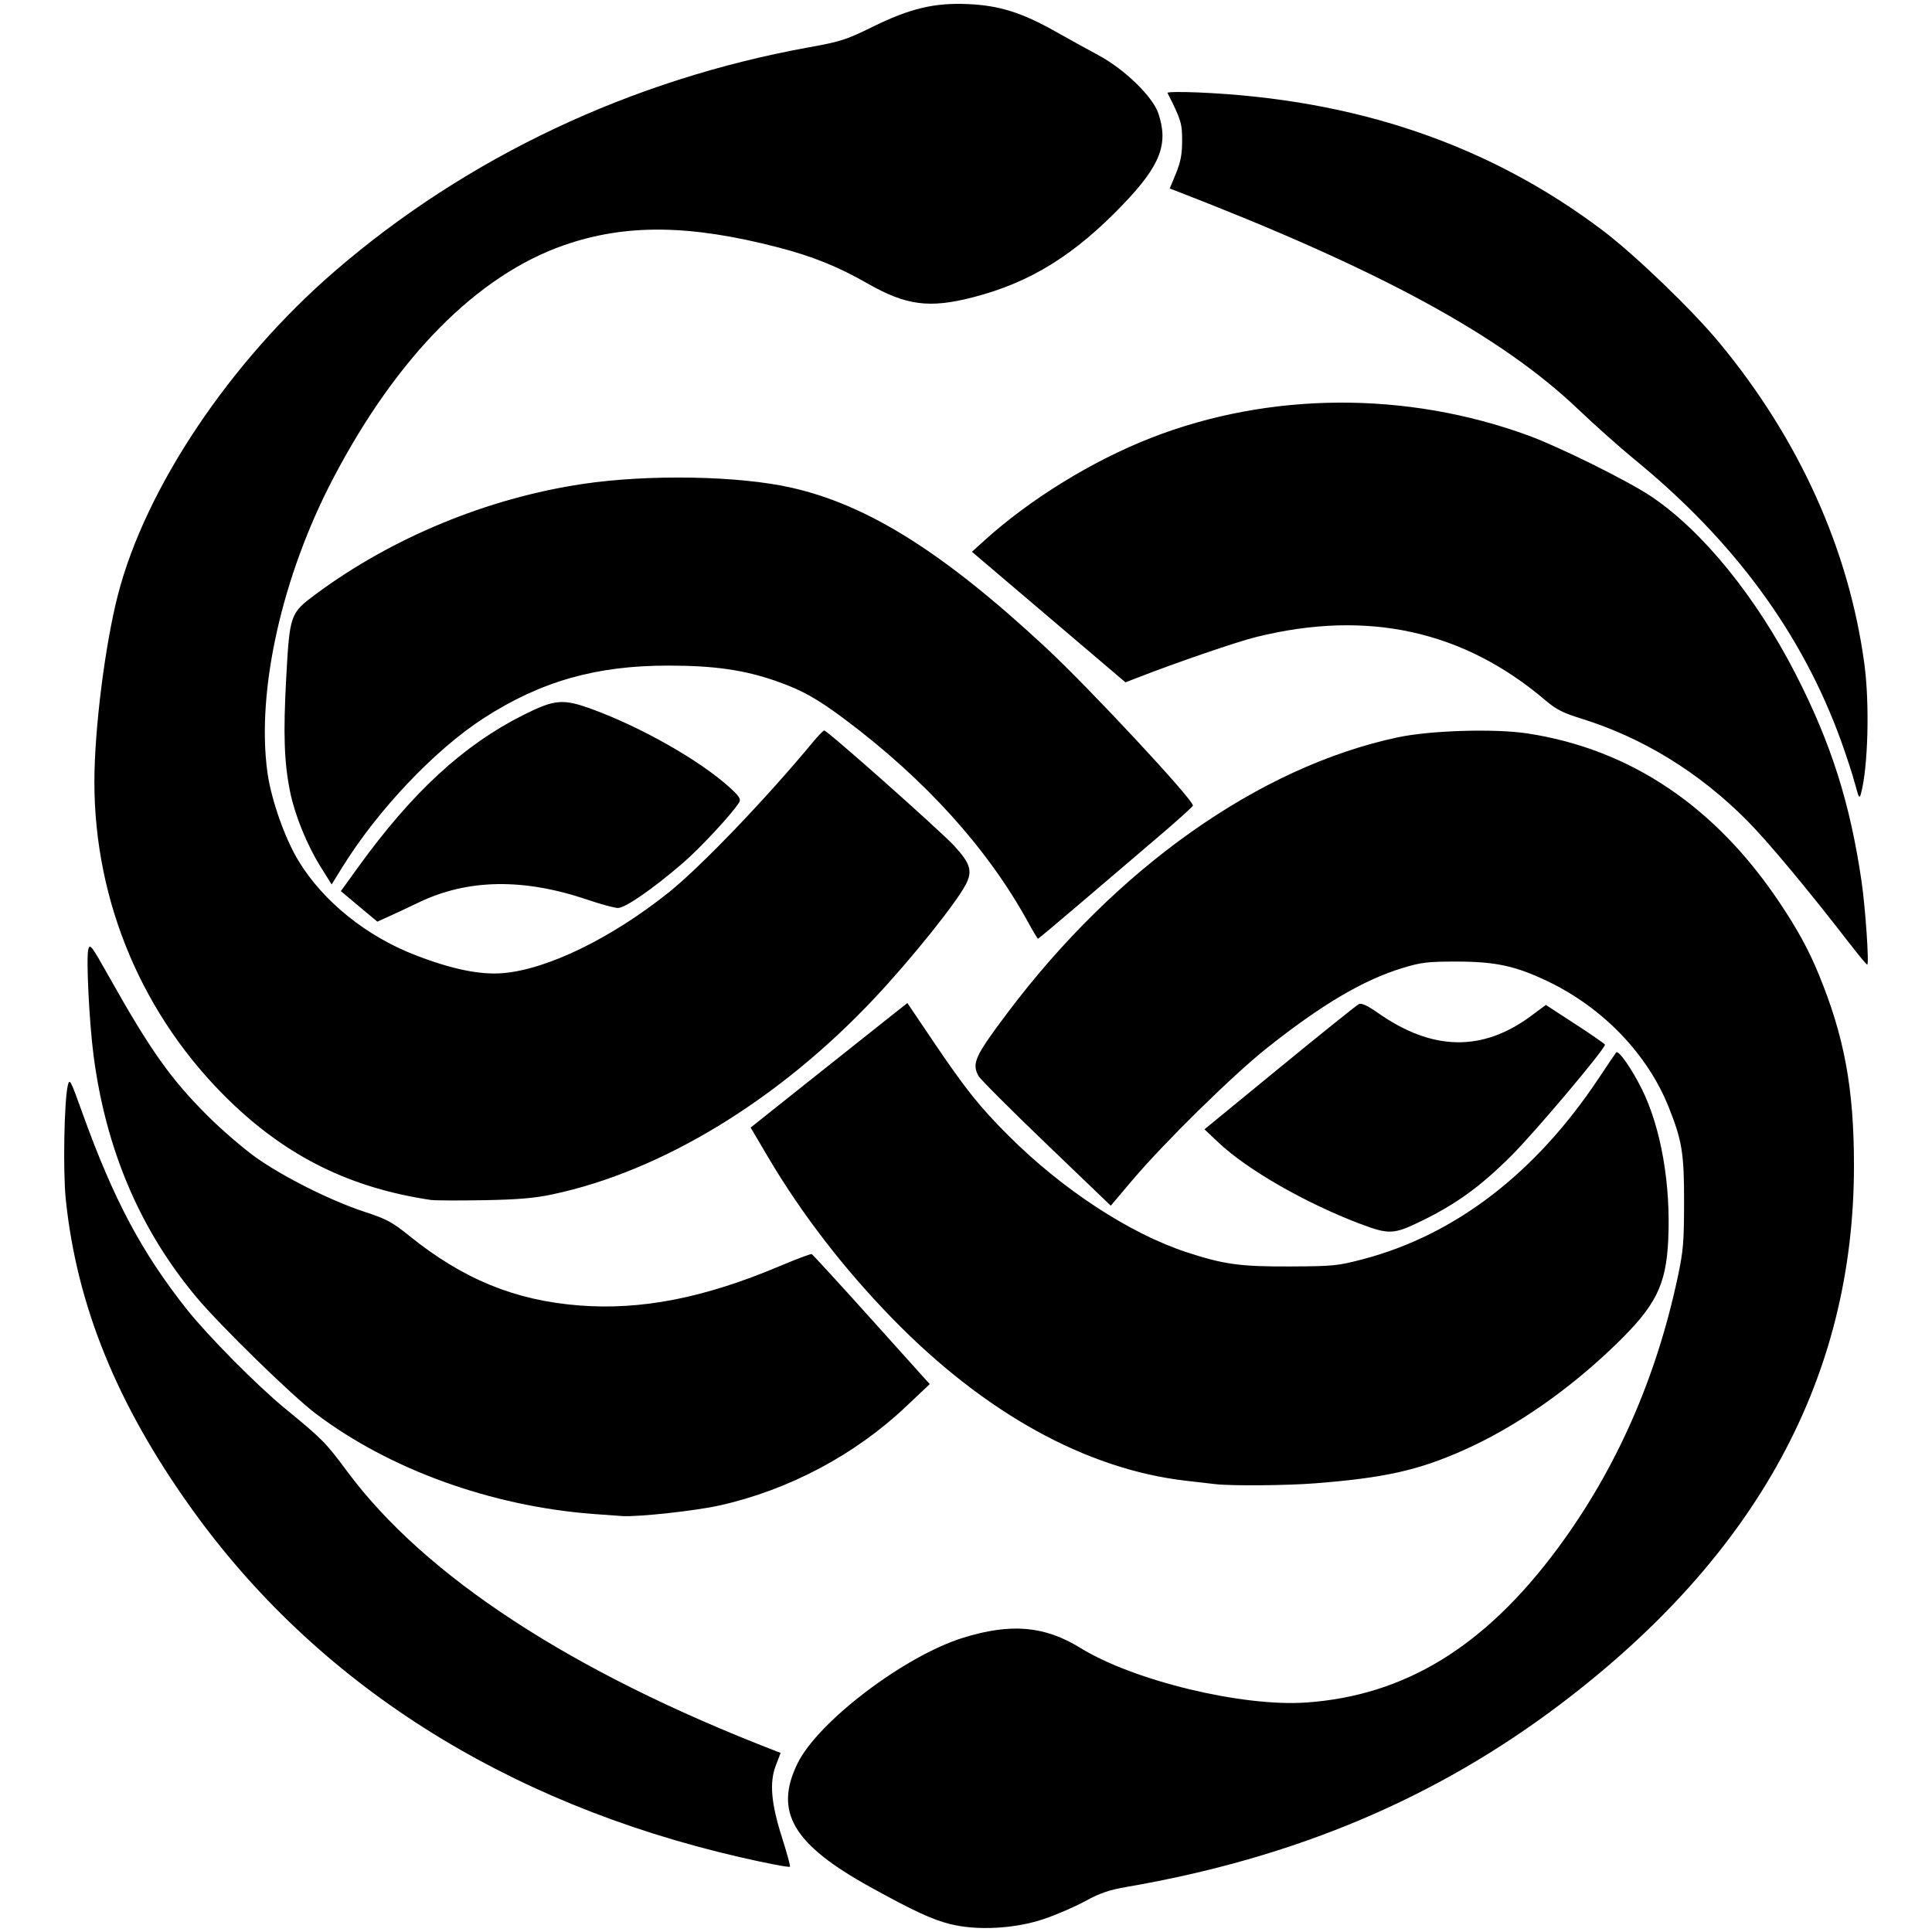
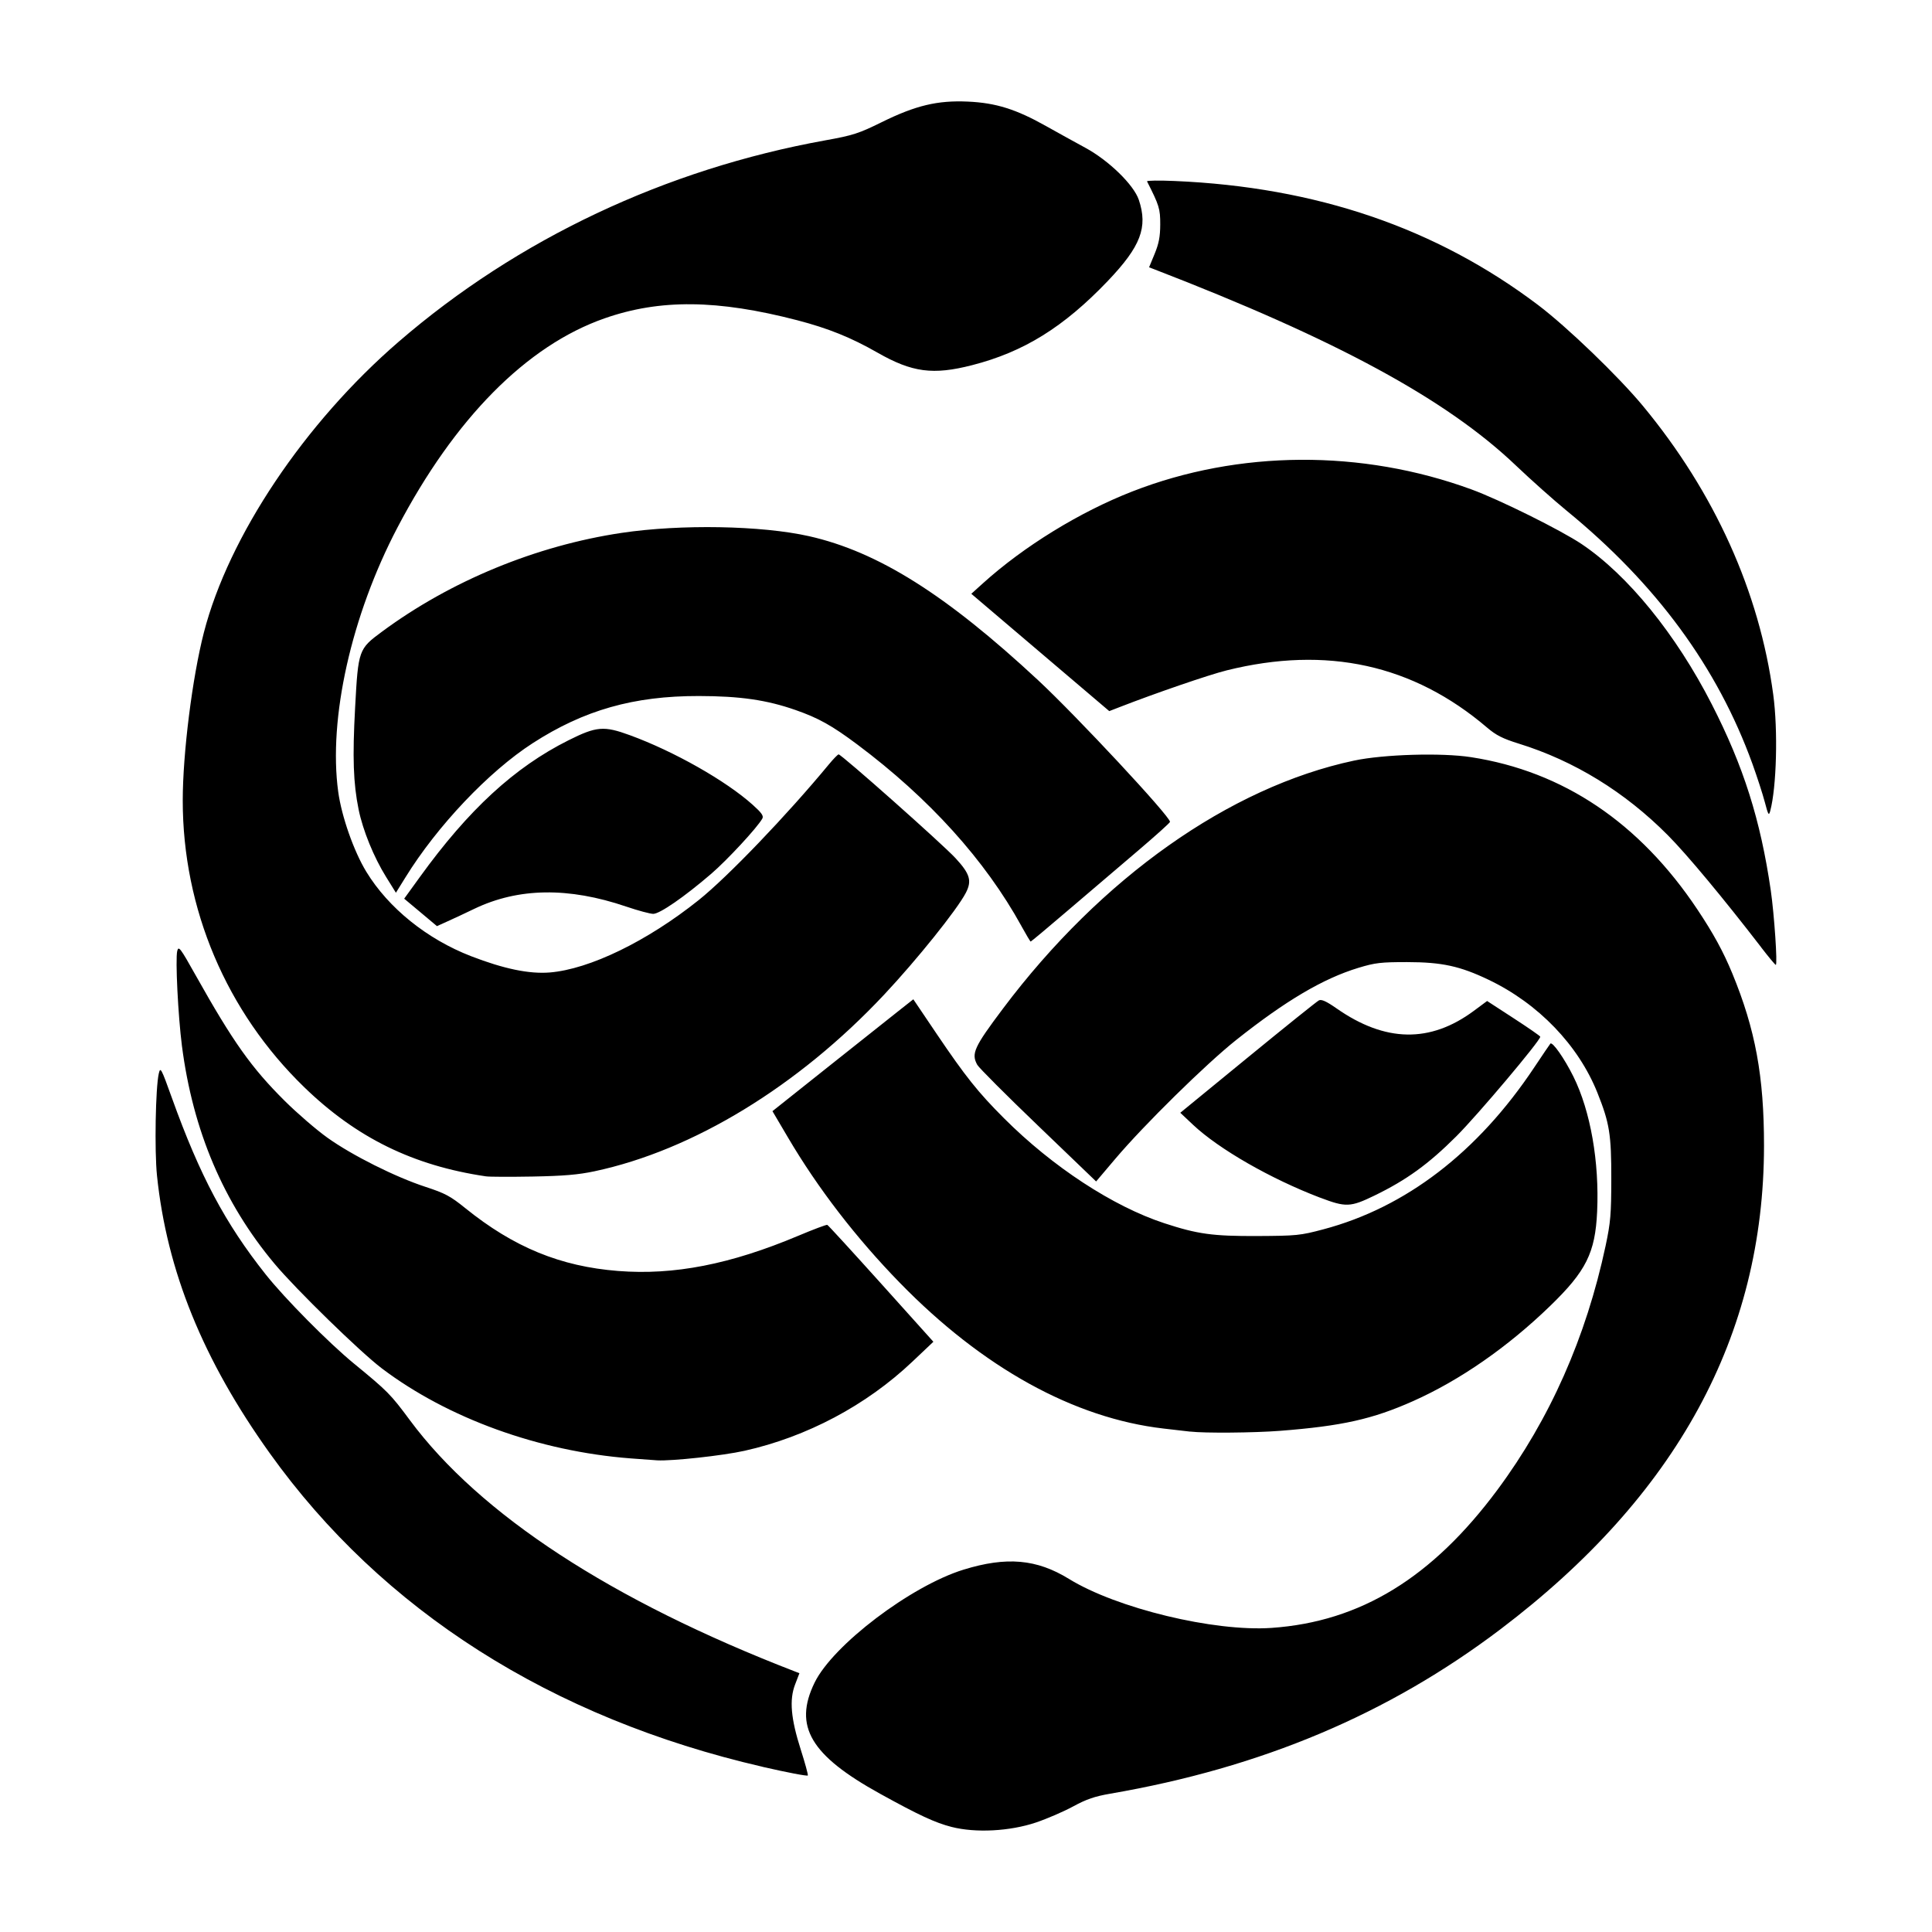
<svg xmlns="http://www.w3.org/2000/svg" width="150" height="150" viewBox="0 0 39.688 39.688" version="1.1" id="svg1168">
  <defs id="defs1165" />
  <g id="layer1" />
-   <path style="fill:#000000;stroke-width:0.049" d="m 19.516,39.525 c -0.375,-0.096 -0.75,-0.27 -1.636,-0.759 -1.59,-0.878 -1.983,-1.544 -1.498,-2.539 0.419,-0.86 2.204,-2.214 3.408,-2.585 0.982,-0.303 1.67,-0.242 2.406,0.212 1.092,0.673 3.319,1.211 4.634,1.12 2.029,-0.141 3.669,-1.145 5.163,-3.159 1.197,-1.614 2.025,-3.483 2.471,-5.577 0.114,-0.535 0.13,-0.719 0.131,-1.532 0.002,-1.014 -0.04,-1.272 -0.316,-1.963 -0.435,-1.09 -1.351,-2.042 -2.486,-2.585 -0.658,-0.315 -1.07,-0.404 -1.864,-0.405 -0.603,-3.85e-4 -0.731,0.015 -1.116,0.132 -0.806,0.245 -1.662,0.75 -2.792,1.648 -0.695,0.552 -2.106,1.939 -2.765,2.717 l -0.438,0.518 -1.325,-1.272 c -0.729,-0.699 -1.355,-1.326 -1.392,-1.393 -0.142,-0.258 -0.075,-0.405 0.587,-1.286 2.247,-2.991 5.18,-5.064 8.024,-5.67 0.675,-0.144 2.002,-0.183 2.675,-0.079 2.108,0.325 3.852,1.498 5.175,3.481 0.368,0.551 0.591,0.96 0.798,1.463 0.528,1.28 0.726,2.354 0.725,3.94 -0.002,4.343 -1.996,8.001 -6.025,11.052 -2.563,1.941 -5.461,3.163 -8.916,3.758 -0.359,0.062 -0.547,0.126 -0.851,0.292 -0.215,0.117 -0.598,0.283 -0.852,0.368 -0.596,0.201 -1.377,0.242 -1.926,0.102 z M 15.193,38.149 C 10.362,37.035 6.5,34.578 3.928,30.981 2.401,28.847 1.576,26.814 1.351,24.636 c -0.059,-0.571 -0.033,-2.013 0.041,-2.334 0.037,-0.158 0.053,-0.128 0.3,0.559 0.638,1.775 1.219,2.867 2.144,4.034 0.434,0.547 1.443,1.566 2.015,2.035 0.772,0.633 0.84,0.702 1.279,1.294 1.603,2.161 4.611,4.125 8.8,5.744 l 0.106,0.041 -0.099,0.258 c -0.134,0.351 -0.097,0.779 0.13,1.49 0.097,0.303 0.169,0.568 0.161,0.589 -0.008,0.021 -0.475,-0.068 -1.036,-0.197 z M 12.176,31.1 C 10.082,30.938 7.998,30.183 6.487,29.04 5.999,28.672 4.526,27.234 4.039,26.652 2.871,25.256 2.171,23.609 1.92,21.667 1.832,20.981 1.768,19.683 1.814,19.5 c 0.031,-0.122 0.068,-0.073 0.422,0.557 0.854,1.521 1.273,2.113 2.039,2.874 0.282,0.281 0.721,0.659 0.974,0.84 0.564,0.403 1.55,0.897 2.241,1.123 0.448,0.147 0.568,0.21 0.909,0.486 1.108,0.895 2.174,1.333 3.495,1.437 1.276,0.1 2.564,-0.151 4.114,-0.804 0.347,-0.146 0.646,-0.259 0.666,-0.251 0.02,0.008 0.574,0.612 1.231,1.343 l 1.194,1.328 -0.483,0.457 c -1.053,0.997 -2.413,1.719 -3.836,2.036 -0.493,0.11 -1.655,0.237 -1.994,0.218 -0.067,-0.004 -0.341,-0.024 -0.609,-0.044 z m 12.793,-0.612 c -0.08,-0.009 -0.354,-0.041 -0.608,-0.07 -2.051,-0.237 -4.138,-1.391 -6.031,-3.334 -0.999,-1.026 -1.869,-2.156 -2.555,-3.319 l -0.355,-0.602 1.322,-1.052 c 0.727,-0.578 1.451,-1.154 1.61,-1.279 l 0.288,-0.227 0.531,0.787 c 0.659,0.977 0.95,1.341 1.541,1.932 1.109,1.11 2.491,2.015 3.665,2.4 0.761,0.25 1.104,0.297 2.125,0.292 0.895,-0.004 0.98,-0.013 1.508,-0.152 1.885,-0.499 3.53,-1.761 4.822,-3.7 0.191,-0.287 0.357,-0.532 0.369,-0.545 0.048,-0.053 0.321,0.339 0.527,0.754 0.391,0.789 0.595,1.949 0.542,3.088 -0.043,0.94 -0.252,1.358 -1.075,2.156 -0.967,0.937 -2.061,1.697 -3.129,2.173 -0.928,0.414 -1.628,0.57 -3.049,0.681 -0.588,0.046 -1.721,0.055 -2.048,0.017 z m 2.967,-5.349 c -1.129,-0.43 -2.311,-1.109 -2.903,-1.666 l -0.29,-0.274 1.543,-1.265 c 0.849,-0.696 1.58,-1.283 1.625,-1.305 0.059,-0.029 0.17,0.021 0.403,0.184 1.112,0.778 2.14,0.796 3.137,0.057 l 0.305,-0.226 0.607,0.395 c 0.334,0.217 0.607,0.407 0.607,0.421 0,0.091 -1.431,1.789 -1.918,2.276 -0.639,0.638 -1.137,0.999 -1.872,1.356 -0.551,0.268 -0.653,0.271 -1.244,0.046 z M 8.87,24.653 C 7.208,24.408 5.911,23.771 4.719,22.617 2.937,20.89 1.939,18.538 1.939,16.06 c 0,-1.075 0.219,-2.816 0.483,-3.839 C 2.989,10.021 4.726,7.429 6.877,5.571 9.596,3.224 12.975,1.63 16.628,0.97 c 0.637,-0.115 0.762,-0.155 1.289,-0.415 0.779,-0.383 1.277,-0.502 1.97,-0.471 0.641,0.029 1.102,0.174 1.786,0.558 0.273,0.154 0.678,0.378 0.9,0.497 0.533,0.288 1.106,0.846 1.222,1.189 0.212,0.629 0.045,1.065 -0.711,1.857 -1.005,1.053 -1.919,1.62 -3.097,1.922 C 19.091,6.339 18.614,6.276 17.821,5.823 17.214,5.476 16.696,5.267 15.989,5.083 14.164,4.609 12.849,4.596 11.58,5.039 9.803,5.661 8.156,7.325 6.847,9.822 5.793,11.833 5.264,14.191 5.493,15.863 c 0.077,0.561 0.358,1.36 0.642,1.826 0.506,0.829 1.388,1.541 2.393,1.93 0.751,0.291 1.33,0.41 1.799,0.372 0.911,-0.074 2.229,-0.715 3.406,-1.655 0.663,-0.53 2.011,-1.936 2.973,-3.099 0.104,-0.125 0.205,-0.229 0.225,-0.231 0.06,-0.005 2.373,2.048 2.671,2.37 0.333,0.361 0.381,0.52 0.237,0.795 -0.201,0.385 -1.12,1.531 -1.868,2.327 -1.964,2.093 -4.368,3.559 -6.621,4.037 -0.371,0.079 -0.705,0.107 -1.41,0.12 -0.508,0.009 -0.99,0.007 -1.07,-0.004 z M 38.022,19.417 c -0.872,-1.132 -1.701,-2.126 -2.135,-2.563 -0.983,-0.989 -2.138,-1.699 -3.406,-2.093 -0.368,-0.114 -0.517,-0.19 -0.724,-0.366 -1.69,-1.443 -3.666,-1.877 -5.953,-1.309 -0.404,0.1 -1.633,0.522 -2.457,0.843 l -0.227,0.088 -1.577,-1.341 -1.577,-1.341 0.264,-0.239 c 0.933,-0.844 2.214,-1.632 3.416,-2.101 2.431,-0.949 5.244,-0.966 7.754,-0.047 0.638,0.234 2.038,0.928 2.514,1.246 1.058,0.709 2.16,2.064 2.979,3.664 0.726,1.42 1.114,2.644 1.349,4.256 0.079,0.545 0.158,1.702 0.115,1.702 -0.014,0 -0.165,-0.181 -0.335,-0.401 z M 21.112,18.931 c -0.827,-1.504 -2.107,-2.919 -3.754,-4.152 -0.576,-0.431 -0.885,-0.603 -1.411,-0.787 -0.658,-0.23 -1.269,-0.318 -2.212,-0.319 -1.483,-0.002 -2.622,0.321 -3.794,1.077 -1.006,0.648 -2.187,1.895 -2.914,3.073 L 6.813,18.169 6.587,17.808 C 6.306,17.357 6.056,16.743 5.96,16.268 5.837,15.663 5.817,15.083 5.879,13.934 5.951,12.618 5.959,12.596 6.493,12.201 8.062,11.04 10.017,10.234 11.968,9.942 c 1.353,-0.202 3.203,-0.17 4.29,0.076 1.574,0.356 3.128,1.333 5.233,3.292 0.887,0.825 3.016,3.111 3.015,3.238 0,0.02 -0.321,0.31 -0.714,0.644 -0.393,0.334 -1.105,0.942 -1.583,1.35 -0.478,0.408 -0.877,0.742 -0.886,0.742 -0.01,0 -0.105,-0.159 -0.211,-0.353 z M 7.376,18.619 7.002,18.306 7.36,17.81 c 1.112,-1.539 2.164,-2.508 3.394,-3.124 0.644,-0.322 0.811,-0.336 1.408,-0.118 1.008,0.369 2.195,1.042 2.808,1.591 0.205,0.184 0.253,0.253 0.219,0.315 -0.117,0.208 -0.8,0.945 -1.17,1.263 -0.615,0.528 -1.175,0.915 -1.324,0.915 -0.07,-2.02e-4 -0.348,-0.075 -0.616,-0.166 -1.321,-0.45 -2.468,-0.432 -3.476,0.052 -0.201,0.096 -0.474,0.225 -0.608,0.285 l -0.244,0.11 z M 38.104,16.095 C 38.055,15.909 37.927,15.517 37.821,15.223 37.022,13.016 35.624,11.112 33.572,9.434 33.281,9.196 32.761,8.733 32.417,8.405 30.826,6.888 28.316,5.526 24.134,3.912 L 24.029,3.872 24.156,3.565 c 0.097,-0.236 0.127,-0.392 0.128,-0.672 7.91e-4,-0.358 -0.022,-0.434 -0.301,-0.985 -0.01,-0.02 0.273,-0.024 0.63,-0.009 3.237,0.138 5.977,1.073 8.309,2.834 0.663,0.501 1.837,1.63 2.397,2.307 1.64,1.981 2.664,4.251 2.98,6.602 0.11,0.818 0.076,2.113 -0.069,2.656 -0.032,0.119 -0.046,0.097 -0.125,-0.203 z" id="path1093" />
+   <path style="fill:#000000;stroke-width:0.044" d="m 19.549,37.53 c -0.337,-0.086 -0.674,-0.242 -1.47,-0.682 -1.429,-0.789 -1.782,-1.387 -1.346,-2.281 0.376,-0.773 1.981,-1.99 3.062,-2.323 0.883,-0.272 1.501,-0.217 2.163,0.19 0.981,0.605 2.983,1.089 4.164,1.007 1.823,-0.127 3.297,-1.029 4.64,-2.838 1.076,-1.451 1.82,-3.13 2.221,-5.011 0.102,-0.481 0.116,-0.646 0.117,-1.377 0.001,-0.911 -0.036,-1.143 -0.284,-1.764 -0.391,-0.98 -1.214,-1.835 -2.234,-2.323 -0.591,-0.283 -0.962,-0.363 -1.675,-0.364 -0.541,-3.46e-4 -0.657,0.013 -1.003,0.118 -0.724,0.22 -1.493,0.674 -2.509,1.481 -0.624,0.496 -1.892,1.743 -2.484,2.442 L 22.517,24.27 21.327,23.127 c -0.655,-0.628 -1.217,-1.192 -1.251,-1.252 -0.128,-0.231 -0.067,-0.364 0.527,-1.155 2.019,-2.688 4.655,-4.551 7.211,-5.095 0.606,-0.129 1.799,-0.165 2.404,-0.071 1.894,0.292 3.461,1.346 4.65,3.128 0.33,0.495 0.531,0.863 0.718,1.315 0.474,1.15 0.652,2.116 0.651,3.54 -0.002,3.903 -1.794,7.19 -5.414,9.932 -2.304,1.745 -4.907,2.842 -8.012,3.377 -0.323,0.056 -0.491,0.113 -0.765,0.262 -0.193,0.105 -0.538,0.254 -0.766,0.331 -0.536,0.18 -1.238,0.217 -1.731,0.091 z M 15.664,36.294 C 11.323,35.293 7.852,33.084 5.541,29.852 4.169,27.934 3.428,26.108 3.225,24.151 c -0.053,-0.513 -0.03,-1.809 0.037,-2.098 0.033,-0.142 0.048,-0.115 0.27,0.503 0.573,1.595 1.095,2.577 1.927,3.625 0.39,0.492 1.296,1.407 1.811,1.829 0.694,0.569 0.755,0.631 1.149,1.163 1.44,1.942 4.143,3.707 7.908,5.162 l 0.095,0.037 -0.089,0.232 c -0.121,0.315 -0.087,0.7 0.117,1.339 0.087,0.272 0.152,0.51 0.145,0.529 -0.007,0.019 -0.427,-0.061 -0.931,-0.177 z M 12.953,29.959 C 11.072,29.814 9.198,29.135 7.841,28.108 7.403,27.777 6.078,26.485 5.641,25.962 4.591,24.708 3.962,23.227 3.737,21.482 3.658,20.866 3.6,19.699 3.641,19.535 c 0.028,-0.11 0.061,-0.066 0.379,0.501 0.767,1.367 1.144,1.899 1.832,2.582 0.254,0.252 0.648,0.592 0.875,0.754 0.507,0.362 1.393,0.806 2.014,1.009 0.403,0.132 0.51,0.189 0.817,0.437 0.996,0.804 1.954,1.198 3.141,1.291 1.146,0.09 2.304,-0.136 3.697,-0.722 0.311,-0.131 0.581,-0.233 0.599,-0.225 0.018,0.007 0.515,0.55 1.106,1.207 l 1.073,1.194 -0.434,0.411 c -0.946,0.896 -2.168,1.544 -3.447,1.829 -0.443,0.099 -1.487,0.213 -1.792,0.196 -0.06,-0.003 -0.307,-0.021 -0.548,-0.04 z m 11.496,-0.55 c -0.072,-0.008 -0.318,-0.037 -0.546,-0.063 -1.843,-0.213 -3.719,-1.25 -5.42,-2.996 -0.898,-0.922 -1.68,-1.937 -2.296,-2.983 l -0.319,-0.541 1.188,-0.945 c 0.653,-0.52 1.304,-1.037 1.447,-1.149 l 0.259,-0.204 0.477,0.707 c 0.593,0.878 0.854,1.205 1.385,1.736 0.997,0.998 2.239,1.811 3.294,2.157 0.684,0.224 0.992,0.267 1.91,0.263 0.804,-0.004 0.881,-0.011 1.355,-0.137 1.694,-0.449 3.172,-1.582 4.333,-3.325 0.172,-0.258 0.321,-0.478 0.332,-0.49 0.043,-0.047 0.289,0.304 0.474,0.677 0.351,0.709 0.534,1.751 0.487,2.775 -0.039,0.845 -0.226,1.221 -0.966,1.937 -0.869,0.842 -1.852,1.525 -2.812,1.953 -0.834,0.372 -1.463,0.513 -2.74,0.612 -0.529,0.041 -1.547,0.05 -1.84,0.015 z m 2.666,-4.807 C 26.101,24.215 25.038,23.605 24.507,23.105 l -0.261,-0.246 1.387,-1.136 c 0.763,-0.625 1.42,-1.153 1.461,-1.173 0.053,-0.026 0.153,0.019 0.362,0.165 1,0.699 1.923,0.715 2.819,0.051 l 0.274,-0.203 0.546,0.355 c 0.3,0.195 0.546,0.365 0.546,0.379 0,0.082 -1.286,1.608 -1.724,2.045 -0.574,0.573 -1.022,0.897 -1.682,1.218 -0.495,0.24 -0.587,0.244 -1.118,0.042 z M 9.982,24.165 C 8.489,23.945 7.323,23.373 6.252,22.336 c -1.602,-1.552 -2.498,-3.666 -2.498,-5.892 0,-0.966 0.197,-2.53 0.434,-3.45 0.51,-1.978 2.07,-4.307 4.004,-5.976 2.443,-2.109 5.48,-3.542 8.762,-4.135 0.572,-0.103 0.685,-0.14 1.158,-0.373 0.7,-0.345 1.147,-0.451 1.77,-0.423 0.576,0.026 0.99,0.156 1.605,0.502 0.246,0.138 0.61,0.339 0.809,0.447 0.479,0.259 0.994,0.76 1.098,1.069 0.19,0.565 0.04,0.957 -0.639,1.669 C 21.851,6.72 21.03,7.23 19.971,7.501 19.167,7.708 18.739,7.651 18.026,7.244 17.48,6.932 17.015,6.745 16.379,6.579 14.739,6.153 13.558,6.141 12.418,6.54 10.82,7.099 9.341,8.593 8.164,10.838 c -0.947,1.807 -1.422,3.926 -1.216,5.429 0.069,0.504 0.321,1.222 0.577,1.641 0.454,0.745 1.247,1.384 2.151,1.734 0.675,0.261 1.195,0.369 1.617,0.335 0.819,-0.067 2.003,-0.642 3.06,-1.487 0.596,-0.477 1.807,-1.739 2.672,-2.785 0.093,-0.113 0.184,-0.206 0.202,-0.208 0.054,-0.005 2.132,1.84 2.4,2.13 0.3,0.324 0.342,0.467 0.213,0.715 -0.18,0.346 -1.007,1.376 -1.678,2.091 -1.765,1.881 -3.925,3.198 -5.95,3.628 -0.334,0.071 -0.633,0.096 -1.268,0.108 -0.457,0.008 -0.889,0.007 -0.962,-0.004 z M 36.18,19.461 c -0.784,-1.017 -1.528,-1.911 -1.919,-2.304 -0.883,-0.889 -1.921,-1.527 -3.061,-1.881 -0.331,-0.103 -0.465,-0.171 -0.651,-0.329 -1.519,-1.296 -3.295,-1.687 -5.35,-1.176 -0.363,0.09 -1.467,0.469 -2.208,0.758 l -0.204,0.079 -1.417,-1.205 -1.417,-1.205 0.237,-0.214 c 0.838,-0.758 1.99,-1.467 3.07,-1.888 2.185,-0.853 4.713,-0.868 6.968,-0.042 0.574,0.21 1.831,0.834 2.259,1.12 0.951,0.637 1.941,1.854 2.677,3.293 0.653,1.276 1.001,2.376 1.212,3.824 0.071,0.49 0.142,1.53 0.103,1.53 -0.013,0 -0.148,-0.162 -0.301,-0.361 z M 20.983,19.024 C 20.239,17.672 19.09,16.4 17.609,15.292 17.091,14.905 16.814,14.75 16.341,14.585 c -0.592,-0.207 -1.141,-0.286 -1.988,-0.287 -1.333,-0.002 -2.356,0.288 -3.409,0.968 -0.904,0.583 -1.965,1.703 -2.618,2.762 L 8.133,18.339 7.931,18.014 C 7.679,17.609 7.454,17.057 7.367,16.63 7.257,16.087 7.239,15.565 7.295,14.533 c 0.064,-1.183 0.071,-1.202 0.552,-1.557 1.41,-1.043 3.167,-1.767 4.92,-2.029 1.216,-0.182 2.878,-0.152 3.855,0.068 1.414,0.32 2.811,1.198 4.703,2.958 0.797,0.742 2.71,2.795 2.71,2.91 0,0.018 -0.289,0.278 -0.642,0.579 -0.353,0.3 -0.993,0.846 -1.423,1.213 -0.429,0.367 -0.788,0.667 -0.797,0.667 -0.009,0 -0.094,-0.143 -0.19,-0.317 z M 8.64,18.743 8.303,18.461 8.625,18.016 c 0.999,-1.383 1.945,-2.254 3.05,-2.807 0.579,-0.29 0.729,-0.302 1.265,-0.106 0.905,0.331 1.973,0.936 2.523,1.43 0.184,0.165 0.228,0.228 0.197,0.283 -0.105,0.187 -0.719,0.849 -1.051,1.135 -0.553,0.475 -1.056,0.822 -1.19,0.822 -0.063,-1.82e-4 -0.312,-0.067 -0.553,-0.149 -1.187,-0.404 -2.218,-0.389 -3.124,0.046 -0.18,0.087 -0.426,0.202 -0.547,0.256 l -0.219,0.099 z M 36.253,16.475 C 36.209,16.308 36.094,15.955 35.999,15.691 35.281,13.708 34.025,11.997 32.18,10.489 31.919,10.275 31.452,9.859 31.143,9.565 29.713,8.201 27.457,6.977 23.699,5.527 l -0.094,-0.036 0.114,-0.276 c 0.087,-0.212 0.114,-0.352 0.115,-0.604 7.11e-4,-0.322 -0.02,-0.39 -0.271,-0.885 -0.009,-0.018 0.246,-0.022 0.566,-0.008 2.909,0.124 5.371,0.964 7.466,2.547 0.596,0.45 1.65,1.465 2.154,2.073 1.474,1.78 2.394,3.82 2.678,5.933 0.099,0.735 0.068,1.899 -0.062,2.387 -0.029,0.107 -0.041,0.087 -0.112,-0.183 z" id="path1093" />
</svg>
